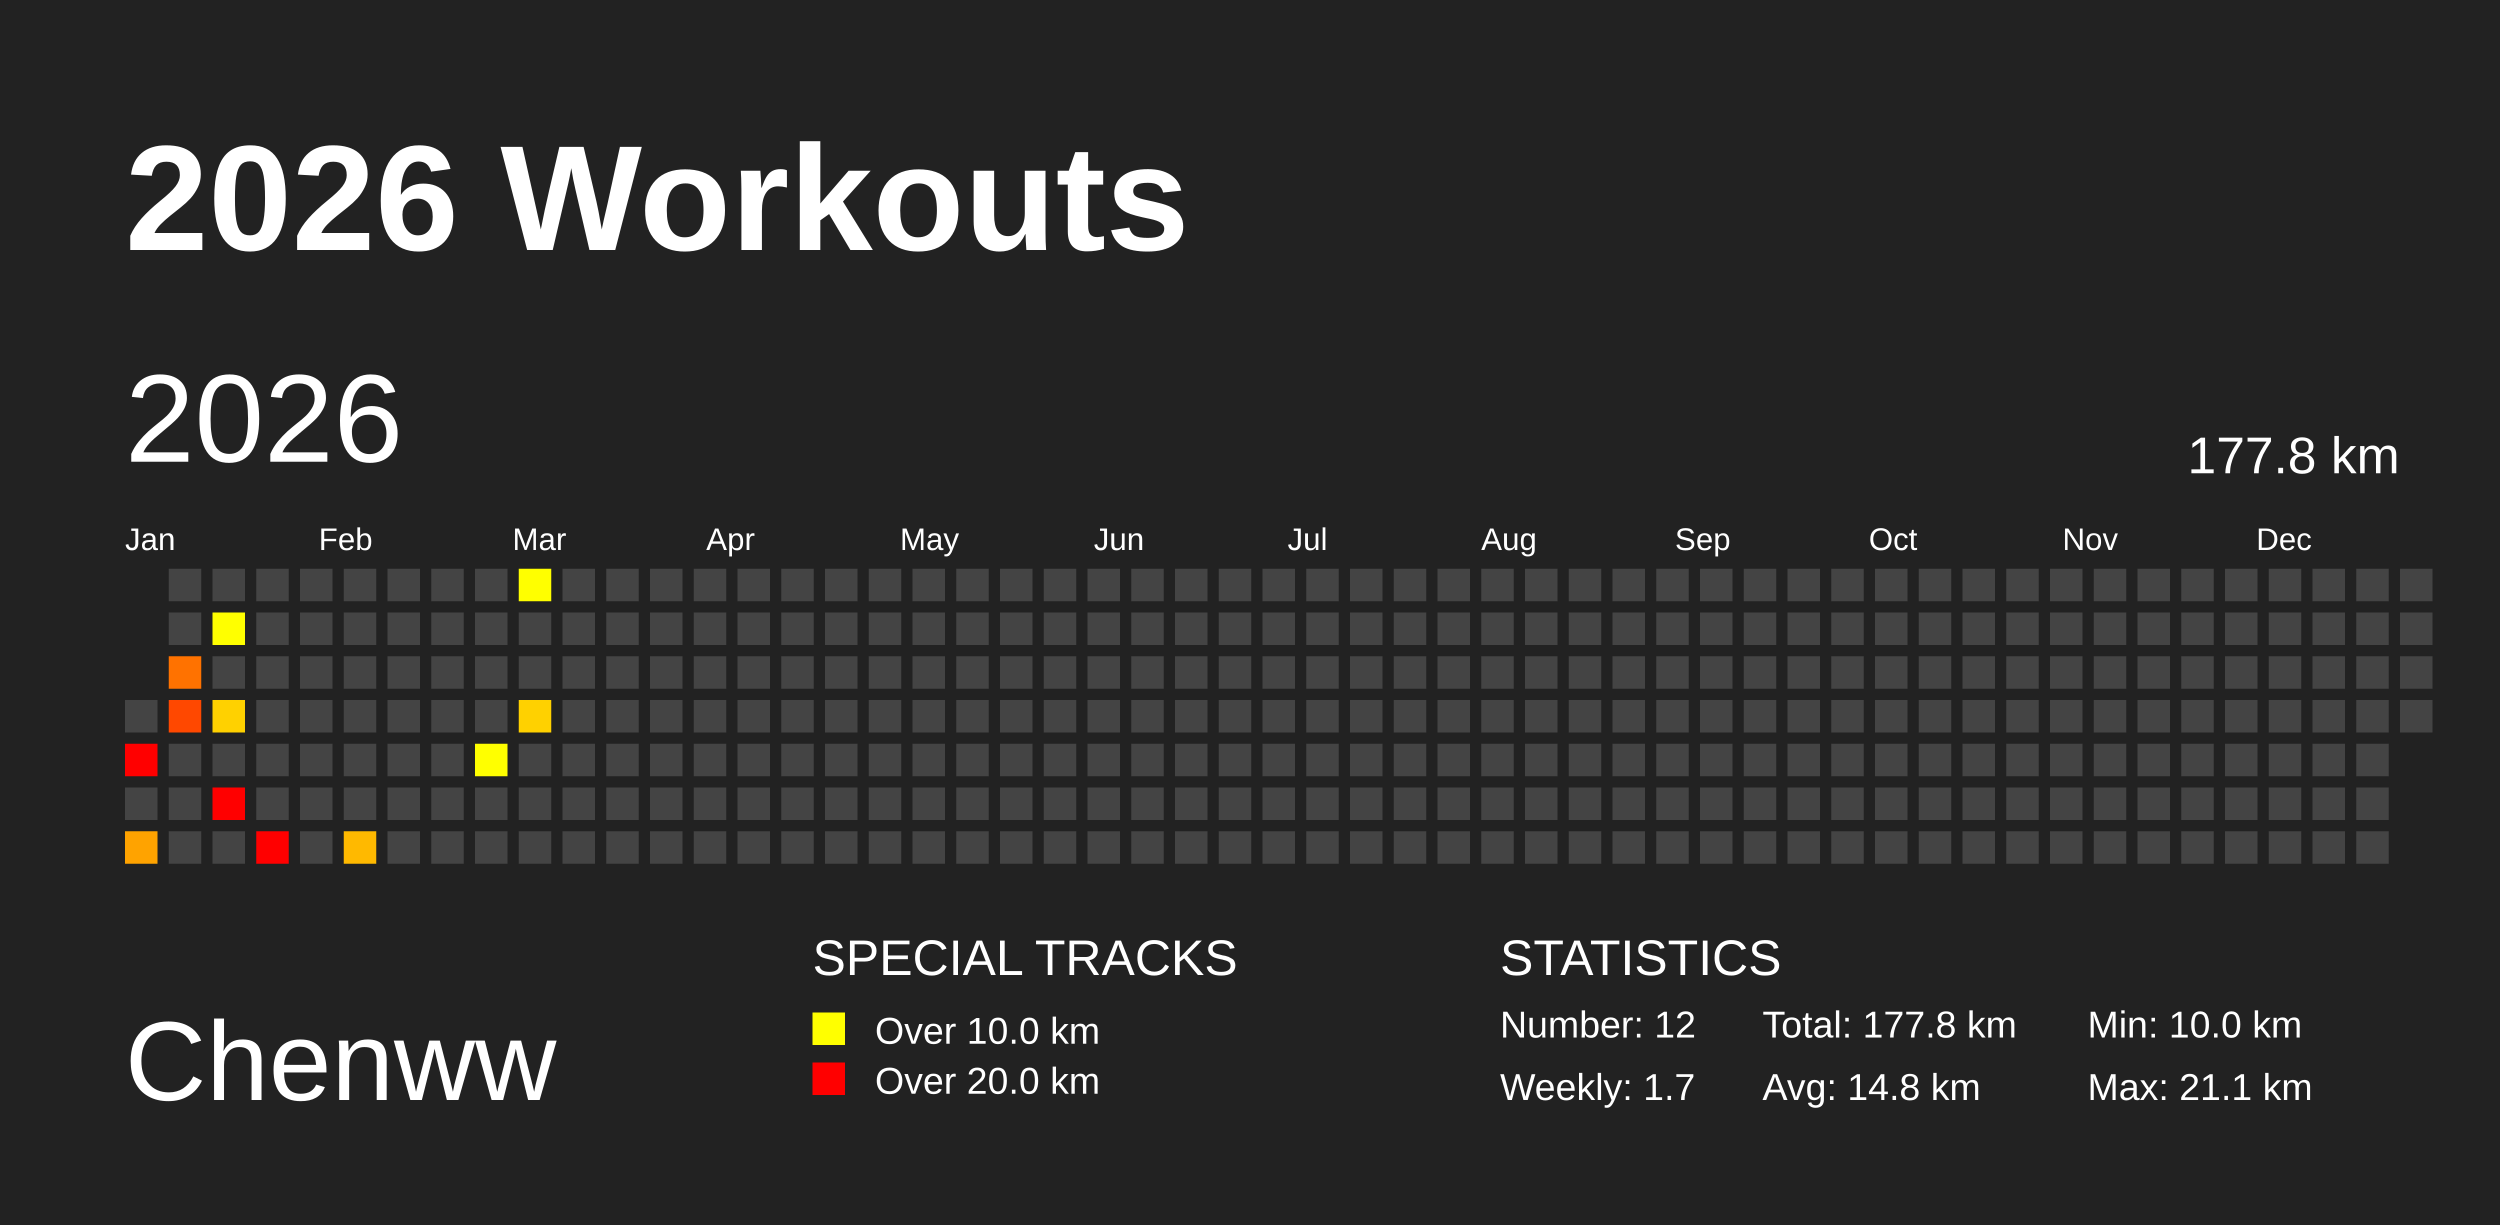
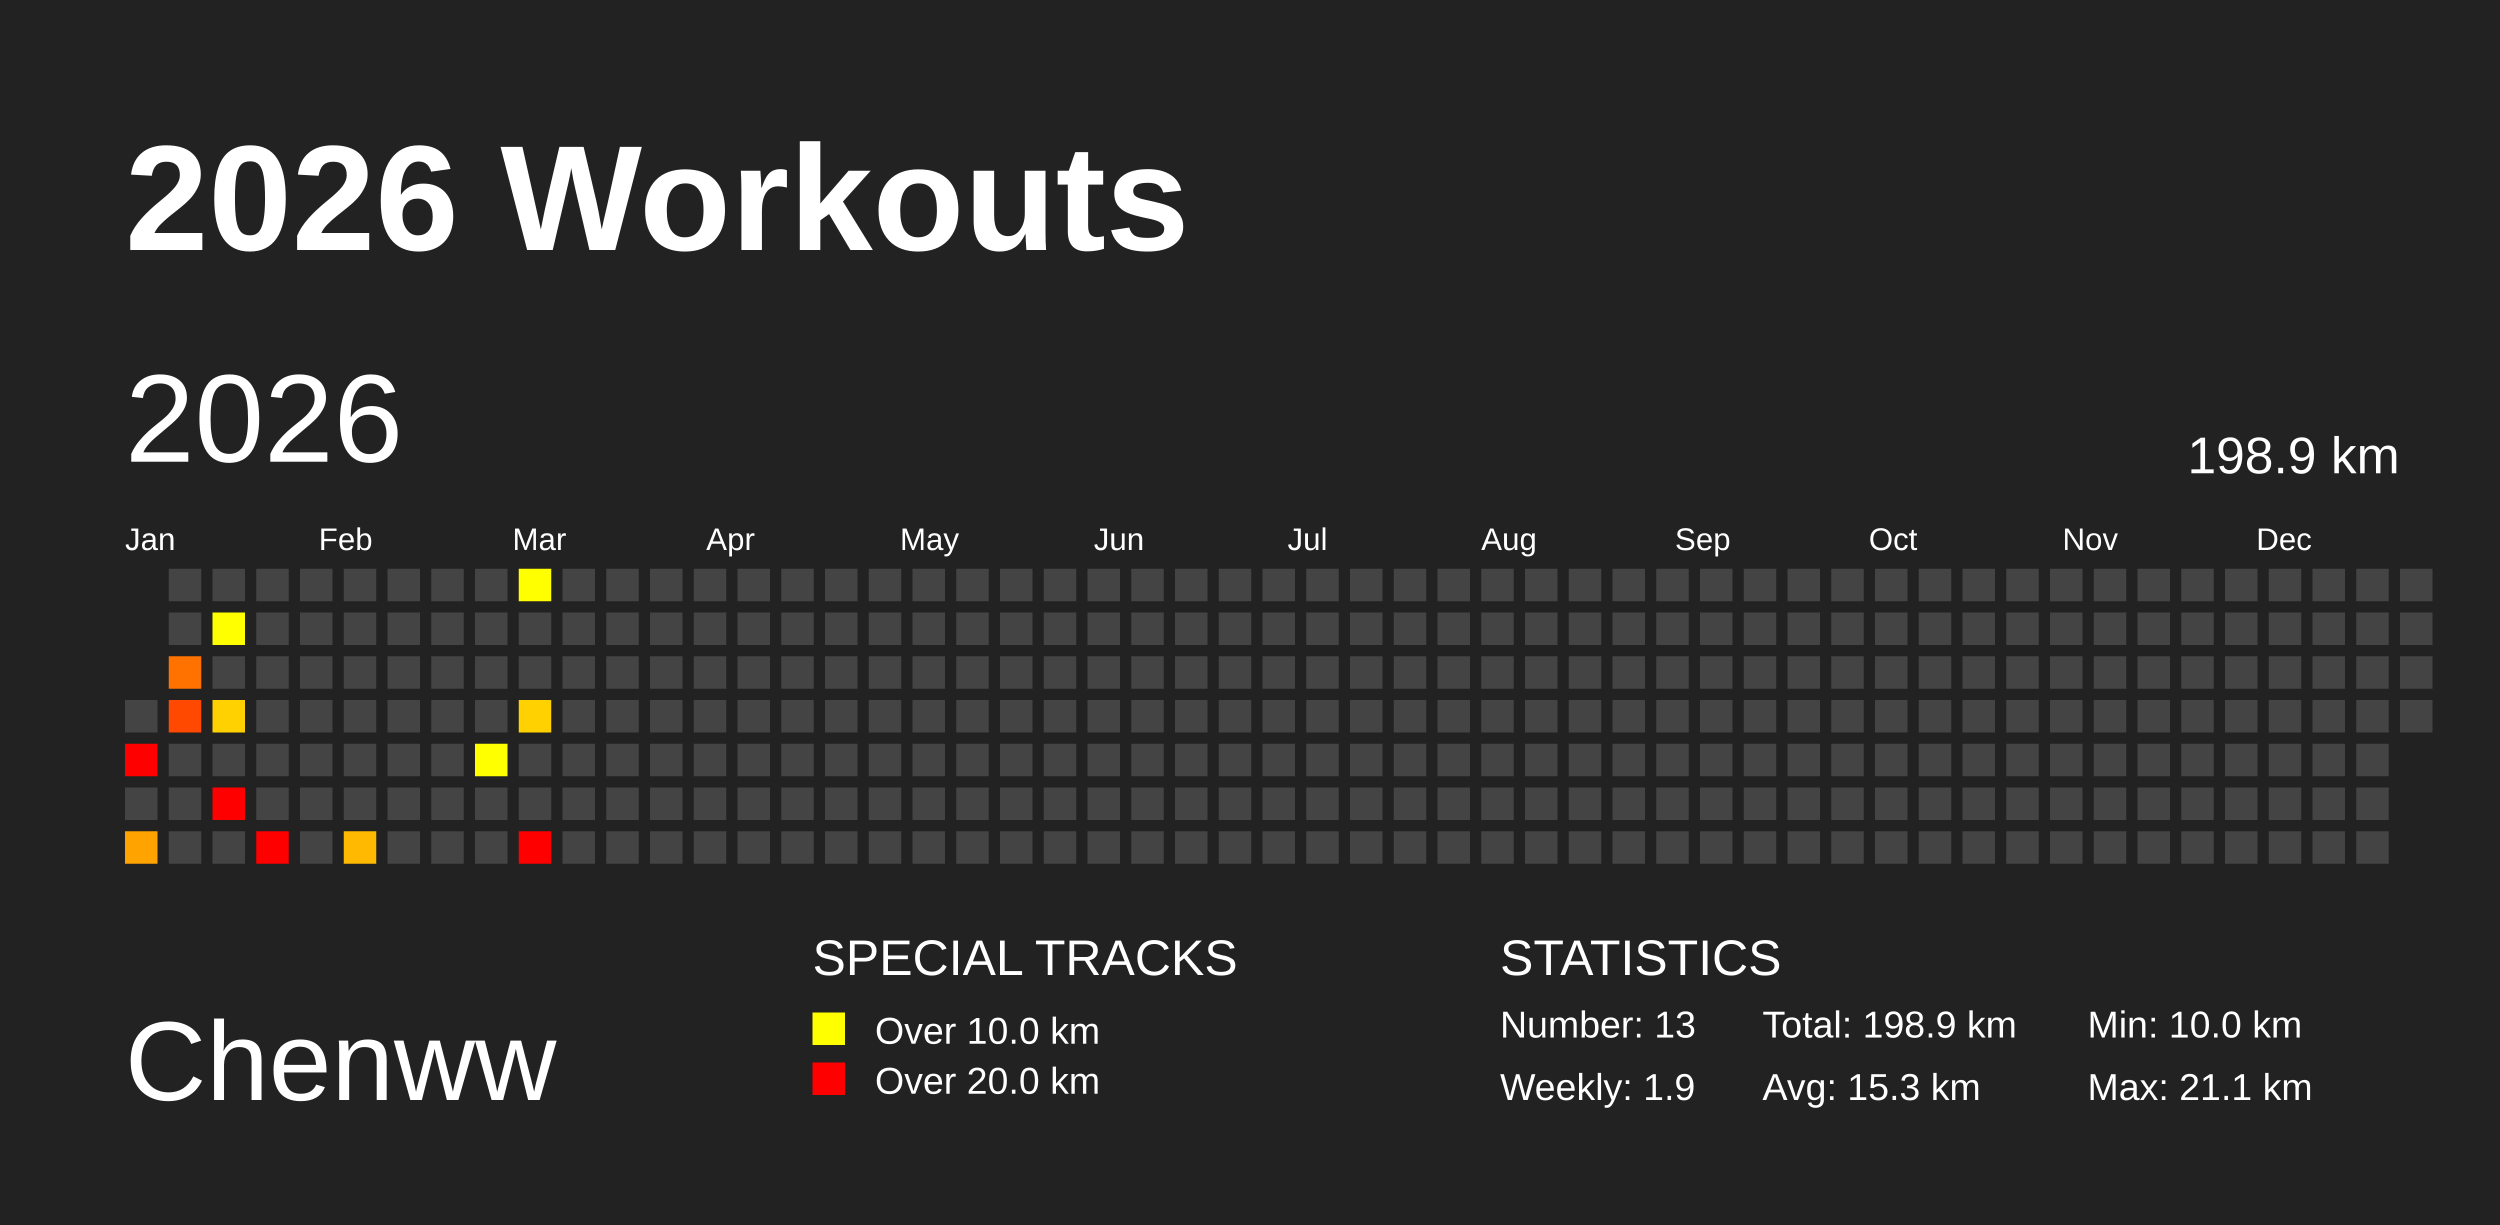
<svg xmlns="http://www.w3.org/2000/svg" baseProfile="full" height="98mm" version="1.1" viewBox="0,0,200,98" width="200mm">
  <defs />
  <rect fill="#222222" height="98" width="200" x="0" y="0" />
  <text fill="#FFFFFF" style="font-size:12px; font-family:Arial; font-weight:bold;" x="10" y="20">2026 Workouts</text>
  <text fill="#FFFFFF" style="font-size:9px; font-family:Arial" x="10" y="88">Chenww</text>
  <text fill="#FFFFFF" style="font-size:4px; font-family:Arial" x="65" y="78">SPECIAL TRACKS</text>
  <rect fill="yellow" height="2.6" width="2.6" x="65" y="81" />
  <text fill="#FFFFFF" style="font-size:3px; font-family:Arial" x="70" y="83.5">Over 10.0 km</text>
  <rect fill="red" height="2.6" width="2.6" x="65" y="85" />
  <text fill="#FFFFFF" style="font-size:3px; font-family:Arial" x="70" y="87.5">Over 20.0 km</text>
  <text fill="#FFFFFF" style="font-size:4px; font-family:Arial" x="120" y="78">STATISTICS</text>
-   <text fill="#FFFFFF" style="font-size:3px; font-family:Arial" x="120" y="83">Number: 12</text>
-   <text fill="#FFFFFF" style="font-size:3px; font-family:Arial" x="120" y="88">Weekly: 1.7</text>
-   <text fill="#FFFFFF" style="font-size:3px; font-family:Arial" x="141" y="83">Total: 177.8 km</text>
-   <text fill="#FFFFFF" style="font-size:3px; font-family:Arial" x="141" y="88">Avg: 14.8 km</text>
+   <text fill="#FFFFFF" style="font-size:3px; font-family:Arial" x="120" y="83">Number: 13</text>
+   <text fill="#FFFFFF" style="font-size:3px; font-family:Arial" x="120" y="88">Weekly: 1.9</text>
+   <text fill="#FFFFFF" style="font-size:3px; font-family:Arial" x="141" y="83">Total: 198.9 km</text>
+   <text fill="#FFFFFF" style="font-size:3px; font-family:Arial" x="141" y="88">Avg: 15.3 km</text>
  <text fill="#FFFFFF" style="font-size:3px; font-family:Arial" x="167" y="83">Min: 10.0 km</text>
  <text fill="#FFFFFF" style="font-size:3px; font-family:Arial" x="167" y="88">Max: 21.1 km</text>
  <text dominant-baseline="hanging" fill="#FFFFFF" style="font-size:10.0px; font-family:Arial;" x="10" y="30">2026</text>
-   <text dominant-baseline="hanging" fill="#FFFFFF" style="font-size:4.125px; font-family:Arial;" x="175" y="35">177.8 km</text>
+   <text dominant-baseline="hanging" fill="#FFFFFF" style="font-size:4.125px; font-family:Arial;" x="175" y="35">198.9 km</text>
  <text fill="#FFFFFF" style="font-size:2.5px; font-family:Arial" x="10.0" y="44">Jan</text>
  <text fill="#FFFFFF" style="font-size:2.5px; font-family:Arial" x="25.5" y="44">Feb</text>
  <text fill="#FFFFFF" style="font-size:2.5px; font-family:Arial" x="41.0" y="44">Mar</text>
  <text fill="#FFFFFF" style="font-size:2.5px; font-family:Arial" x="56.5" y="44">Apr</text>
  <text fill="#FFFFFF" style="font-size:2.5px; font-family:Arial" x="72.0" y="44">May</text>
  <text fill="#FFFFFF" style="font-size:2.5px; font-family:Arial" x="87.5" y="44">Jun</text>
  <text fill="#FFFFFF" style="font-size:2.5px; font-family:Arial" x="103.0" y="44">Jul</text>
  <text fill="#FFFFFF" style="font-size:2.5px; font-family:Arial" x="118.5" y="44">Aug</text>
  <text fill="#FFFFFF" style="font-size:2.5px; font-family:Arial" x="134.0" y="44">Sep</text>
  <text fill="#FFFFFF" style="font-size:2.5px; font-family:Arial" x="149.5" y="44">Oct</text>
  <text fill="#FFFFFF" style="font-size:2.5px; font-family:Arial" x="165.0" y="44">Nov</text>
  <text fill="#FFFFFF" style="font-size:2.5px; font-family:Arial" x="180.5" y="44">Dec</text>
  <rect fill="#444444" height="2.6" width="2.6" x="10.0" y="56.0" />
  <rect fill="red" height="2.6" width="2.6" x="10.0" y="59.5" />
  <rect fill="#444444" height="2.6" width="2.6" x="10.0" y="63.0" />
  <rect fill="#ffa300" height="2.6" width="2.6" x="10.0" y="66.5" />
  <rect fill="#444444" height="2.6" width="2.6" x="13.5" y="45.5" />
  <rect fill="#444444" height="2.6" width="2.6" x="13.5" y="49.0" />
  <rect fill="#ff7200" height="2.6" width="2.6" x="13.5" y="52.5" />
  <rect fill="#ff4800" height="2.6" width="2.6" x="13.5" y="56.0" />
  <rect fill="#444444" height="2.6" width="2.6" x="13.5" y="59.5" />
  <rect fill="#444444" height="2.6" width="2.6" x="13.5" y="63.0" />
  <rect fill="#444444" height="2.6" width="2.6" x="13.5" y="66.5" />
  <rect fill="#444444" height="2.6" width="2.6" x="17.0" y="45.5" />
  <rect fill="#ffff00" height="2.6" width="2.6" x="17.0" y="49.0" />
  <rect fill="#444444" height="2.6" width="2.6" x="17.0" y="52.5" />
  <rect fill="#ffd100" height="2.6" width="2.6" x="17.0" y="56.0" />
  <rect fill="#444444" height="2.6" width="2.6" x="17.0" y="59.5" />
  <rect fill="red" height="2.6" width="2.6" x="17.0" y="63.0" />
  <rect fill="#444444" height="2.6" width="2.6" x="17.0" y="66.5" />
  <rect fill="#444444" height="2.6" width="2.6" x="20.5" y="45.5" />
  <rect fill="#444444" height="2.6" width="2.6" x="20.5" y="49.0" />
  <rect fill="#444444" height="2.6" width="2.6" x="20.5" y="52.5" />
  <rect fill="#444444" height="2.6" width="2.6" x="20.5" y="56.0" />
  <rect fill="#444444" height="2.6" width="2.6" x="20.5" y="59.5" />
  <rect fill="#444444" height="2.6" width="2.6" x="20.5" y="63.0" />
  <rect fill="red" height="2.6" width="2.6" x="20.5" y="66.5" />
  <rect fill="#444444" height="2.6" width="2.6" x="24.0" y="45.5" />
  <rect fill="#444444" height="2.6" width="2.6" x="24.0" y="49.0" />
  <rect fill="#444444" height="2.6" width="2.6" x="24.0" y="52.5" />
  <rect fill="#444444" height="2.6" width="2.6" x="24.0" y="56.0" />
  <rect fill="#444444" height="2.6" width="2.6" x="24.0" y="59.5" />
  <rect fill="#444444" height="2.6" width="2.6" x="24.0" y="63.0" />
  <rect fill="#444444" height="2.6" width="2.6" x="24.0" y="66.5" />
  <rect fill="#444444" height="2.6" width="2.6" x="27.5" y="45.5" />
  <rect fill="#444444" height="2.6" width="2.6" x="27.5" y="49.0" />
  <rect fill="#444444" height="2.6" width="2.6" x="27.5" y="52.5" />
  <rect fill="#444444" height="2.6" width="2.6" x="27.5" y="56.0" />
  <rect fill="#444444" height="2.6" width="2.6" x="27.5" y="59.5" />
  <rect fill="#444444" height="2.6" width="2.6" x="27.5" y="63.0" />
  <rect fill="#ffb900" height="2.6" width="2.6" x="27.5" y="66.5" />
  <rect fill="#444444" height="2.6" width="2.6" x="31.0" y="45.5" />
  <rect fill="#444444" height="2.6" width="2.6" x="31.0" y="49.0" />
  <rect fill="#444444" height="2.6" width="2.6" x="31.0" y="52.5" />
  <rect fill="#444444" height="2.6" width="2.6" x="31.0" y="56.0" />
  <rect fill="#444444" height="2.6" width="2.6" x="31.0" y="59.5" />
  <rect fill="#444444" height="2.6" width="2.6" x="31.0" y="63.0" />
  <rect fill="#444444" height="2.6" width="2.6" x="31.0" y="66.5" />
  <rect fill="#444444" height="2.6" width="2.6" x="34.5" y="45.5" />
  <rect fill="#444444" height="2.6" width="2.6" x="34.5" y="49.0" />
  <rect fill="#444444" height="2.6" width="2.6" x="34.5" y="52.5" />
  <rect fill="#444444" height="2.6" width="2.6" x="34.5" y="56.0" />
  <rect fill="#444444" height="2.6" width="2.6" x="34.5" y="59.5" />
  <rect fill="#444444" height="2.6" width="2.6" x="34.5" y="63.0" />
  <rect fill="#444444" height="2.6" width="2.6" x="34.5" y="66.5" />
  <rect fill="#444444" height="2.6" width="2.6" x="38.0" y="45.5" />
  <rect fill="#444444" height="2.6" width="2.6" x="38.0" y="49.0" />
  <rect fill="#444444" height="2.6" width="2.6" x="38.0" y="52.5" />
  <rect fill="#444444" height="2.6" width="2.6" x="38.0" y="56.0" />
  <rect fill="#ffff00" height="2.6" width="2.6" x="38.0" y="59.5" />
  <rect fill="#444444" height="2.6" width="2.6" x="38.0" y="63.0" />
  <rect fill="#444444" height="2.6" width="2.6" x="38.0" y="66.5" />
  <rect fill="#ffff00" height="2.6" width="2.6" x="41.5" y="45.5" />
  <rect fill="#444444" height="2.6" width="2.6" x="41.5" y="49.0" />
  <rect fill="#444444" height="2.6" width="2.6" x="41.5" y="52.5" />
  <rect fill="#ffd100" height="2.6" width="2.6" x="41.5" y="56.0" />
  <rect fill="#444444" height="2.6" width="2.6" x="41.5" y="59.5" />
  <rect fill="#444444" height="2.6" width="2.6" x="41.5" y="63.0" />
-   <rect fill="#444444" height="2.6" width="2.6" x="41.5" y="66.5" />
+   <rect fill="red" height="2.6" width="2.6" x="41.5" y="66.5" />
  <rect fill="#444444" height="2.6" width="2.6" x="45.0" y="45.5" />
  <rect fill="#444444" height="2.6" width="2.6" x="45.0" y="49.0" />
  <rect fill="#444444" height="2.6" width="2.6" x="45.0" y="52.5" />
  <rect fill="#444444" height="2.6" width="2.6" x="45.0" y="56.0" />
  <rect fill="#444444" height="2.6" width="2.6" x="45.0" y="59.5" />
  <rect fill="#444444" height="2.6" width="2.6" x="45.0" y="63.0" />
  <rect fill="#444444" height="2.6" width="2.6" x="45.0" y="66.5" />
  <rect fill="#444444" height="2.6" width="2.6" x="48.5" y="45.5" />
  <rect fill="#444444" height="2.6" width="2.6" x="48.5" y="49.0" />
  <rect fill="#444444" height="2.6" width="2.6" x="48.5" y="52.5" />
  <rect fill="#444444" height="2.6" width="2.6" x="48.5" y="56.0" />
  <rect fill="#444444" height="2.6" width="2.6" x="48.5" y="59.5" />
  <rect fill="#444444" height="2.6" width="2.6" x="48.5" y="63.0" />
  <rect fill="#444444" height="2.6" width="2.6" x="48.5" y="66.5" />
  <rect fill="#444444" height="2.6" width="2.6" x="52.0" y="45.5" />
  <rect fill="#444444" height="2.6" width="2.6" x="52.0" y="49.0" />
  <rect fill="#444444" height="2.6" width="2.6" x="52.0" y="52.5" />
  <rect fill="#444444" height="2.6" width="2.6" x="52.0" y="56.0" />
  <rect fill="#444444" height="2.6" width="2.6" x="52.0" y="59.5" />
  <rect fill="#444444" height="2.6" width="2.6" x="52.0" y="63.0" />
  <rect fill="#444444" height="2.6" width="2.6" x="52.0" y="66.5" />
  <rect fill="#444444" height="2.6" width="2.6" x="55.5" y="45.5" />
  <rect fill="#444444" height="2.6" width="2.6" x="55.5" y="49.0" />
  <rect fill="#444444" height="2.6" width="2.6" x="55.5" y="52.5" />
  <rect fill="#444444" height="2.6" width="2.6" x="55.5" y="56.0" />
  <rect fill="#444444" height="2.6" width="2.6" x="55.5" y="59.5" />
  <rect fill="#444444" height="2.6" width="2.6" x="55.5" y="63.0" />
  <rect fill="#444444" height="2.6" width="2.6" x="55.5" y="66.5" />
  <rect fill="#444444" height="2.6" width="2.6" x="59.0" y="45.5" />
  <rect fill="#444444" height="2.6" width="2.6" x="59.0" y="49.0" />
  <rect fill="#444444" height="2.6" width="2.6" x="59.0" y="52.5" />
  <rect fill="#444444" height="2.6" width="2.6" x="59.0" y="56.0" />
  <rect fill="#444444" height="2.6" width="2.6" x="59.0" y="59.5" />
  <rect fill="#444444" height="2.6" width="2.6" x="59.0" y="63.0" />
  <rect fill="#444444" height="2.6" width="2.6" x="59.0" y="66.5" />
  <rect fill="#444444" height="2.6" width="2.6" x="62.5" y="45.5" />
  <rect fill="#444444" height="2.6" width="2.6" x="62.5" y="49.0" />
  <rect fill="#444444" height="2.6" width="2.6" x="62.5" y="52.5" />
  <rect fill="#444444" height="2.6" width="2.6" x="62.5" y="56.0" />
  <rect fill="#444444" height="2.6" width="2.6" x="62.5" y="59.5" />
  <rect fill="#444444" height="2.6" width="2.6" x="62.5" y="63.0" />
  <rect fill="#444444" height="2.6" width="2.6" x="62.5" y="66.5" />
  <rect fill="#444444" height="2.6" width="2.6" x="66.0" y="45.5" />
  <rect fill="#444444" height="2.6" width="2.6" x="66.0" y="49.0" />
  <rect fill="#444444" height="2.6" width="2.6" x="66.0" y="52.5" />
  <rect fill="#444444" height="2.6" width="2.6" x="66.0" y="56.0" />
  <rect fill="#444444" height="2.6" width="2.6" x="66.0" y="59.5" />
  <rect fill="#444444" height="2.6" width="2.6" x="66.0" y="63.0" />
  <rect fill="#444444" height="2.6" width="2.6" x="66.0" y="66.5" />
  <rect fill="#444444" height="2.6" width="2.6" x="69.5" y="45.5" />
  <rect fill="#444444" height="2.6" width="2.6" x="69.5" y="49.0" />
  <rect fill="#444444" height="2.6" width="2.6" x="69.5" y="52.5" />
  <rect fill="#444444" height="2.6" width="2.6" x="69.5" y="56.0" />
  <rect fill="#444444" height="2.6" width="2.6" x="69.5" y="59.5" />
  <rect fill="#444444" height="2.6" width="2.6" x="69.5" y="63.0" />
  <rect fill="#444444" height="2.6" width="2.6" x="69.5" y="66.5" />
  <rect fill="#444444" height="2.6" width="2.6" x="73.0" y="45.5" />
  <rect fill="#444444" height="2.6" width="2.6" x="73.0" y="49.0" />
  <rect fill="#444444" height="2.6" width="2.6" x="73.0" y="52.5" />
  <rect fill="#444444" height="2.6" width="2.6" x="73.0" y="56.0" />
  <rect fill="#444444" height="2.6" width="2.6" x="73.0" y="59.5" />
  <rect fill="#444444" height="2.6" width="2.6" x="73.0" y="63.0" />
  <rect fill="#444444" height="2.6" width="2.6" x="73.0" y="66.5" />
  <rect fill="#444444" height="2.6" width="2.6" x="76.5" y="45.5" />
  <rect fill="#444444" height="2.6" width="2.6" x="76.5" y="49.0" />
  <rect fill="#444444" height="2.6" width="2.6" x="76.5" y="52.5" />
  <rect fill="#444444" height="2.6" width="2.6" x="76.5" y="56.0" />
  <rect fill="#444444" height="2.6" width="2.6" x="76.5" y="59.5" />
  <rect fill="#444444" height="2.6" width="2.6" x="76.5" y="63.0" />
  <rect fill="#444444" height="2.6" width="2.6" x="76.5" y="66.5" />
  <rect fill="#444444" height="2.6" width="2.6" x="80.0" y="45.5" />
  <rect fill="#444444" height="2.6" width="2.6" x="80.0" y="49.0" />
  <rect fill="#444444" height="2.6" width="2.6" x="80.0" y="52.5" />
  <rect fill="#444444" height="2.6" width="2.6" x="80.0" y="56.0" />
  <rect fill="#444444" height="2.6" width="2.6" x="80.0" y="59.5" />
  <rect fill="#444444" height="2.6" width="2.6" x="80.0" y="63.0" />
  <rect fill="#444444" height="2.6" width="2.6" x="80.0" y="66.5" />
  <rect fill="#444444" height="2.6" width="2.6" x="83.5" y="45.5" />
  <rect fill="#444444" height="2.6" width="2.6" x="83.5" y="49.0" />
  <rect fill="#444444" height="2.6" width="2.6" x="83.5" y="52.5" />
  <rect fill="#444444" height="2.6" width="2.6" x="83.5" y="56.0" />
  <rect fill="#444444" height="2.6" width="2.6" x="83.5" y="59.5" />
  <rect fill="#444444" height="2.6" width="2.6" x="83.5" y="63.0" />
  <rect fill="#444444" height="2.6" width="2.6" x="83.5" y="66.5" />
  <rect fill="#444444" height="2.6" width="2.6" x="87.0" y="45.5" />
  <rect fill="#444444" height="2.6" width="2.6" x="87.0" y="49.0" />
  <rect fill="#444444" height="2.6" width="2.6" x="87.0" y="52.5" />
  <rect fill="#444444" height="2.6" width="2.6" x="87.0" y="56.0" />
  <rect fill="#444444" height="2.6" width="2.6" x="87.0" y="59.5" />
  <rect fill="#444444" height="2.6" width="2.6" x="87.0" y="63.0" />
  <rect fill="#444444" height="2.6" width="2.6" x="87.0" y="66.5" />
  <rect fill="#444444" height="2.6" width="2.6" x="90.5" y="45.5" />
  <rect fill="#444444" height="2.6" width="2.6" x="90.5" y="49.0" />
  <rect fill="#444444" height="2.6" width="2.6" x="90.5" y="52.5" />
  <rect fill="#444444" height="2.6" width="2.6" x="90.5" y="56.0" />
  <rect fill="#444444" height="2.6" width="2.6" x="90.5" y="59.5" />
  <rect fill="#444444" height="2.6" width="2.6" x="90.5" y="63.0" />
  <rect fill="#444444" height="2.6" width="2.6" x="90.5" y="66.5" />
  <rect fill="#444444" height="2.6" width="2.6" x="94.0" y="45.5" />
  <rect fill="#444444" height="2.6" width="2.6" x="94.0" y="49.0" />
  <rect fill="#444444" height="2.6" width="2.6" x="94.0" y="52.5" />
  <rect fill="#444444" height="2.6" width="2.6" x="94.0" y="56.0" />
  <rect fill="#444444" height="2.6" width="2.6" x="94.0" y="59.5" />
  <rect fill="#444444" height="2.6" width="2.6" x="94.0" y="63.0" />
  <rect fill="#444444" height="2.6" width="2.6" x="94.0" y="66.5" />
  <rect fill="#444444" height="2.6" width="2.6" x="97.5" y="45.5" />
  <rect fill="#444444" height="2.6" width="2.6" x="97.5" y="49.0" />
  <rect fill="#444444" height="2.6" width="2.6" x="97.5" y="52.5" />
  <rect fill="#444444" height="2.6" width="2.6" x="97.5" y="56.0" />
  <rect fill="#444444" height="2.6" width="2.6" x="97.5" y="59.5" />
  <rect fill="#444444" height="2.6" width="2.6" x="97.5" y="63.0" />
  <rect fill="#444444" height="2.6" width="2.6" x="97.5" y="66.5" />
  <rect fill="#444444" height="2.6" width="2.6" x="101.0" y="45.5" />
  <rect fill="#444444" height="2.6" width="2.6" x="101.0" y="49.0" />
  <rect fill="#444444" height="2.6" width="2.6" x="101.0" y="52.5" />
  <rect fill="#444444" height="2.6" width="2.6" x="101.0" y="56.0" />
  <rect fill="#444444" height="2.6" width="2.6" x="101.0" y="59.5" />
  <rect fill="#444444" height="2.6" width="2.6" x="101.0" y="63.0" />
  <rect fill="#444444" height="2.6" width="2.6" x="101.0" y="66.5" />
  <rect fill="#444444" height="2.6" width="2.6" x="104.5" y="45.5" />
  <rect fill="#444444" height="2.6" width="2.6" x="104.5" y="49.0" />
  <rect fill="#444444" height="2.6" width="2.6" x="104.5" y="52.5" />
  <rect fill="#444444" height="2.6" width="2.6" x="104.5" y="56.0" />
  <rect fill="#444444" height="2.6" width="2.6" x="104.5" y="59.5" />
  <rect fill="#444444" height="2.6" width="2.6" x="104.5" y="63.0" />
  <rect fill="#444444" height="2.6" width="2.6" x="104.5" y="66.5" />
  <rect fill="#444444" height="2.6" width="2.6" x="108.0" y="45.5" />
  <rect fill="#444444" height="2.6" width="2.6" x="108.0" y="49.0" />
  <rect fill="#444444" height="2.6" width="2.6" x="108.0" y="52.5" />
  <rect fill="#444444" height="2.6" width="2.6" x="108.0" y="56.0" />
  <rect fill="#444444" height="2.6" width="2.6" x="108.0" y="59.5" />
  <rect fill="#444444" height="2.6" width="2.6" x="108.0" y="63.0" />
  <rect fill="#444444" height="2.6" width="2.6" x="108.0" y="66.5" />
  <rect fill="#444444" height="2.6" width="2.6" x="111.5" y="45.5" />
  <rect fill="#444444" height="2.6" width="2.6" x="111.5" y="49.0" />
  <rect fill="#444444" height="2.6" width="2.6" x="111.5" y="52.5" />
  <rect fill="#444444" height="2.6" width="2.6" x="111.5" y="56.0" />
  <rect fill="#444444" height="2.6" width="2.6" x="111.5" y="59.5" />
  <rect fill="#444444" height="2.6" width="2.6" x="111.5" y="63.0" />
  <rect fill="#444444" height="2.6" width="2.6" x="111.5" y="66.5" />
  <rect fill="#444444" height="2.6" width="2.6" x="115.0" y="45.5" />
  <rect fill="#444444" height="2.6" width="2.6" x="115.0" y="49.0" />
  <rect fill="#444444" height="2.6" width="2.6" x="115.0" y="52.5" />
  <rect fill="#444444" height="2.6" width="2.6" x="115.0" y="56.0" />
  <rect fill="#444444" height="2.6" width="2.6" x="115.0" y="59.5" />
  <rect fill="#444444" height="2.6" width="2.6" x="115.0" y="63.0" />
  <rect fill="#444444" height="2.6" width="2.6" x="115.0" y="66.5" />
  <rect fill="#444444" height="2.6" width="2.6" x="118.5" y="45.5" />
  <rect fill="#444444" height="2.6" width="2.6" x="118.5" y="49.0" />
  <rect fill="#444444" height="2.6" width="2.6" x="118.5" y="52.5" />
  <rect fill="#444444" height="2.6" width="2.6" x="118.5" y="56.0" />
  <rect fill="#444444" height="2.6" width="2.6" x="118.5" y="59.5" />
  <rect fill="#444444" height="2.6" width="2.6" x="118.5" y="63.0" />
  <rect fill="#444444" height="2.6" width="2.6" x="118.5" y="66.5" />
  <rect fill="#444444" height="2.6" width="2.6" x="122.0" y="45.5" />
  <rect fill="#444444" height="2.6" width="2.6" x="122.0" y="49.0" />
  <rect fill="#444444" height="2.6" width="2.6" x="122.0" y="52.5" />
  <rect fill="#444444" height="2.6" width="2.6" x="122.0" y="56.0" />
  <rect fill="#444444" height="2.6" width="2.6" x="122.0" y="59.5" />
  <rect fill="#444444" height="2.6" width="2.6" x="122.0" y="63.0" />
  <rect fill="#444444" height="2.6" width="2.6" x="122.0" y="66.5" />
  <rect fill="#444444" height="2.6" width="2.6" x="125.5" y="45.5" />
  <rect fill="#444444" height="2.6" width="2.6" x="125.5" y="49.0" />
  <rect fill="#444444" height="2.6" width="2.6" x="125.5" y="52.5" />
  <rect fill="#444444" height="2.6" width="2.6" x="125.5" y="56.0" />
  <rect fill="#444444" height="2.6" width="2.6" x="125.5" y="59.5" />
  <rect fill="#444444" height="2.6" width="2.6" x="125.5" y="63.0" />
  <rect fill="#444444" height="2.6" width="2.6" x="125.5" y="66.5" />
  <rect fill="#444444" height="2.6" width="2.6" x="129.0" y="45.5" />
  <rect fill="#444444" height="2.6" width="2.6" x="129.0" y="49.0" />
  <rect fill="#444444" height="2.6" width="2.6" x="129.0" y="52.5" />
  <rect fill="#444444" height="2.6" width="2.6" x="129.0" y="56.0" />
  <rect fill="#444444" height="2.6" width="2.6" x="129.0" y="59.5" />
  <rect fill="#444444" height="2.6" width="2.6" x="129.0" y="63.0" />
  <rect fill="#444444" height="2.6" width="2.6" x="129.0" y="66.5" />
  <rect fill="#444444" height="2.6" width="2.6" x="132.5" y="45.5" />
  <rect fill="#444444" height="2.6" width="2.6" x="132.5" y="49.0" />
  <rect fill="#444444" height="2.6" width="2.6" x="132.5" y="52.5" />
  <rect fill="#444444" height="2.6" width="2.6" x="132.5" y="56.0" />
  <rect fill="#444444" height="2.6" width="2.6" x="132.5" y="59.5" />
  <rect fill="#444444" height="2.6" width="2.6" x="132.5" y="63.0" />
  <rect fill="#444444" height="2.6" width="2.6" x="132.5" y="66.5" />
  <rect fill="#444444" height="2.6" width="2.6" x="136.0" y="45.5" />
  <rect fill="#444444" height="2.6" width="2.6" x="136.0" y="49.0" />
  <rect fill="#444444" height="2.6" width="2.6" x="136.0" y="52.5" />
  <rect fill="#444444" height="2.6" width="2.6" x="136.0" y="56.0" />
  <rect fill="#444444" height="2.6" width="2.6" x="136.0" y="59.5" />
  <rect fill="#444444" height="2.6" width="2.6" x="136.0" y="63.0" />
  <rect fill="#444444" height="2.6" width="2.6" x="136.0" y="66.5" />
  <rect fill="#444444" height="2.6" width="2.6" x="139.5" y="45.5" />
  <rect fill="#444444" height="2.6" width="2.6" x="139.5" y="49.0" />
  <rect fill="#444444" height="2.6" width="2.6" x="139.5" y="52.5" />
  <rect fill="#444444" height="2.6" width="2.6" x="139.5" y="56.0" />
  <rect fill="#444444" height="2.6" width="2.6" x="139.5" y="59.5" />
  <rect fill="#444444" height="2.6" width="2.6" x="139.5" y="63.0" />
  <rect fill="#444444" height="2.6" width="2.6" x="139.5" y="66.5" />
  <rect fill="#444444" height="2.6" width="2.6" x="143.0" y="45.5" />
  <rect fill="#444444" height="2.6" width="2.6" x="143.0" y="49.0" />
  <rect fill="#444444" height="2.6" width="2.6" x="143.0" y="52.5" />
  <rect fill="#444444" height="2.6" width="2.6" x="143.0" y="56.0" />
  <rect fill="#444444" height="2.6" width="2.6" x="143.0" y="59.5" />
  <rect fill="#444444" height="2.6" width="2.6" x="143.0" y="63.0" />
  <rect fill="#444444" height="2.6" width="2.6" x="143.0" y="66.5" />
  <rect fill="#444444" height="2.6" width="2.6" x="146.5" y="45.5" />
  <rect fill="#444444" height="2.6" width="2.6" x="146.5" y="49.0" />
  <rect fill="#444444" height="2.6" width="2.6" x="146.5" y="52.5" />
  <rect fill="#444444" height="2.6" width="2.6" x="146.5" y="56.0" />
  <rect fill="#444444" height="2.6" width="2.6" x="146.5" y="59.5" />
  <rect fill="#444444" height="2.6" width="2.6" x="146.5" y="63.0" />
  <rect fill="#444444" height="2.6" width="2.6" x="146.5" y="66.5" />
  <rect fill="#444444" height="2.6" width="2.6" x="150.0" y="45.5" />
  <rect fill="#444444" height="2.6" width="2.6" x="150.0" y="49.0" />
  <rect fill="#444444" height="2.6" width="2.6" x="150.0" y="52.5" />
  <rect fill="#444444" height="2.6" width="2.6" x="150.0" y="56.0" />
  <rect fill="#444444" height="2.6" width="2.6" x="150.0" y="59.5" />
  <rect fill="#444444" height="2.6" width="2.6" x="150.0" y="63.0" />
  <rect fill="#444444" height="2.6" width="2.6" x="150.0" y="66.5" />
  <rect fill="#444444" height="2.6" width="2.6" x="153.5" y="45.5" />
  <rect fill="#444444" height="2.6" width="2.6" x="153.5" y="49.0" />
  <rect fill="#444444" height="2.6" width="2.6" x="153.5" y="52.5" />
  <rect fill="#444444" height="2.6" width="2.6" x="153.5" y="56.0" />
  <rect fill="#444444" height="2.6" width="2.6" x="153.5" y="59.5" />
  <rect fill="#444444" height="2.6" width="2.6" x="153.5" y="63.0" />
  <rect fill="#444444" height="2.6" width="2.6" x="153.5" y="66.5" />
  <rect fill="#444444" height="2.6" width="2.6" x="157.0" y="45.5" />
  <rect fill="#444444" height="2.6" width="2.6" x="157.0" y="49.0" />
  <rect fill="#444444" height="2.6" width="2.6" x="157.0" y="52.5" />
  <rect fill="#444444" height="2.6" width="2.6" x="157.0" y="56.0" />
  <rect fill="#444444" height="2.6" width="2.6" x="157.0" y="59.5" />
  <rect fill="#444444" height="2.6" width="2.6" x="157.0" y="63.0" />
  <rect fill="#444444" height="2.6" width="2.6" x="157.0" y="66.5" />
  <rect fill="#444444" height="2.6" width="2.6" x="160.5" y="45.5" />
  <rect fill="#444444" height="2.6" width="2.6" x="160.5" y="49.0" />
  <rect fill="#444444" height="2.6" width="2.6" x="160.5" y="52.5" />
  <rect fill="#444444" height="2.6" width="2.6" x="160.5" y="56.0" />
  <rect fill="#444444" height="2.6" width="2.6" x="160.5" y="59.5" />
  <rect fill="#444444" height="2.6" width="2.6" x="160.5" y="63.0" />
  <rect fill="#444444" height="2.6" width="2.6" x="160.5" y="66.5" />
  <rect fill="#444444" height="2.6" width="2.6" x="164.0" y="45.5" />
  <rect fill="#444444" height="2.6" width="2.6" x="164.0" y="49.0" />
  <rect fill="#444444" height="2.6" width="2.6" x="164.0" y="52.5" />
  <rect fill="#444444" height="2.6" width="2.6" x="164.0" y="56.0" />
  <rect fill="#444444" height="2.6" width="2.6" x="164.0" y="59.5" />
  <rect fill="#444444" height="2.6" width="2.6" x="164.0" y="63.0" />
  <rect fill="#444444" height="2.6" width="2.6" x="164.0" y="66.5" />
  <rect fill="#444444" height="2.6" width="2.6" x="167.5" y="45.5" />
  <rect fill="#444444" height="2.6" width="2.6" x="167.5" y="49.0" />
  <rect fill="#444444" height="2.6" width="2.6" x="167.5" y="52.5" />
  <rect fill="#444444" height="2.6" width="2.6" x="167.5" y="56.0" />
  <rect fill="#444444" height="2.6" width="2.6" x="167.5" y="59.5" />
  <rect fill="#444444" height="2.6" width="2.6" x="167.5" y="63.0" />
  <rect fill="#444444" height="2.6" width="2.6" x="167.5" y="66.5" />
  <rect fill="#444444" height="2.6" width="2.6" x="171.0" y="45.5" />
  <rect fill="#444444" height="2.6" width="2.6" x="171.0" y="49.0" />
  <rect fill="#444444" height="2.6" width="2.6" x="171.0" y="52.5" />
  <rect fill="#444444" height="2.6" width="2.6" x="171.0" y="56.0" />
  <rect fill="#444444" height="2.6" width="2.6" x="171.0" y="59.5" />
  <rect fill="#444444" height="2.6" width="2.6" x="171.0" y="63.0" />
  <rect fill="#444444" height="2.6" width="2.6" x="171.0" y="66.5" />
  <rect fill="#444444" height="2.6" width="2.6" x="174.5" y="45.5" />
  <rect fill="#444444" height="2.6" width="2.6" x="174.5" y="49.0" />
  <rect fill="#444444" height="2.6" width="2.6" x="174.5" y="52.5" />
  <rect fill="#444444" height="2.6" width="2.6" x="174.5" y="56.0" />
  <rect fill="#444444" height="2.6" width="2.6" x="174.5" y="59.5" />
  <rect fill="#444444" height="2.6" width="2.6" x="174.5" y="63.0" />
  <rect fill="#444444" height="2.6" width="2.6" x="174.5" y="66.5" />
  <rect fill="#444444" height="2.6" width="2.6" x="178.0" y="45.5" />
  <rect fill="#444444" height="2.6" width="2.6" x="178.0" y="49.0" />
  <rect fill="#444444" height="2.6" width="2.6" x="178.0" y="52.5" />
  <rect fill="#444444" height="2.6" width="2.6" x="178.0" y="56.0" />
  <rect fill="#444444" height="2.6" width="2.6" x="178.0" y="59.5" />
  <rect fill="#444444" height="2.6" width="2.6" x="178.0" y="63.0" />
  <rect fill="#444444" height="2.6" width="2.6" x="178.0" y="66.5" />
  <rect fill="#444444" height="2.6" width="2.6" x="181.5" y="45.5" />
  <rect fill="#444444" height="2.6" width="2.6" x="181.5" y="49.0" />
  <rect fill="#444444" height="2.6" width="2.6" x="181.5" y="52.5" />
  <rect fill="#444444" height="2.6" width="2.6" x="181.5" y="56.0" />
  <rect fill="#444444" height="2.6" width="2.6" x="181.5" y="59.5" />
  <rect fill="#444444" height="2.6" width="2.6" x="181.5" y="63.0" />
  <rect fill="#444444" height="2.6" width="2.6" x="181.5" y="66.5" />
  <rect fill="#444444" height="2.6" width="2.6" x="185.0" y="45.5" />
  <rect fill="#444444" height="2.6" width="2.6" x="185.0" y="49.0" />
  <rect fill="#444444" height="2.6" width="2.6" x="185.0" y="52.5" />
  <rect fill="#444444" height="2.6" width="2.6" x="185.0" y="56.0" />
  <rect fill="#444444" height="2.6" width="2.6" x="185.0" y="59.5" />
  <rect fill="#444444" height="2.6" width="2.6" x="185.0" y="63.0" />
  <rect fill="#444444" height="2.6" width="2.6" x="185.0" y="66.5" />
  <rect fill="#444444" height="2.6" width="2.6" x="188.5" y="45.5" />
  <rect fill="#444444" height="2.6" width="2.6" x="188.5" y="49.0" />
  <rect fill="#444444" height="2.6" width="2.6" x="188.5" y="52.5" />
  <rect fill="#444444" height="2.6" width="2.6" x="188.5" y="56.0" />
  <rect fill="#444444" height="2.6" width="2.6" x="188.5" y="59.5" />
  <rect fill="#444444" height="2.6" width="2.6" x="188.5" y="63.0" />
  <rect fill="#444444" height="2.6" width="2.6" x="188.5" y="66.5" />
  <rect fill="#444444" height="2.6" width="2.6" x="192.0" y="45.5" />
  <rect fill="#444444" height="2.6" width="2.6" x="192.0" y="49.0" />
  <rect fill="#444444" height="2.6" width="2.6" x="192.0" y="52.5" />
  <rect fill="#444444" height="2.6" width="2.6" x="192.0" y="56.0" />
</svg>
